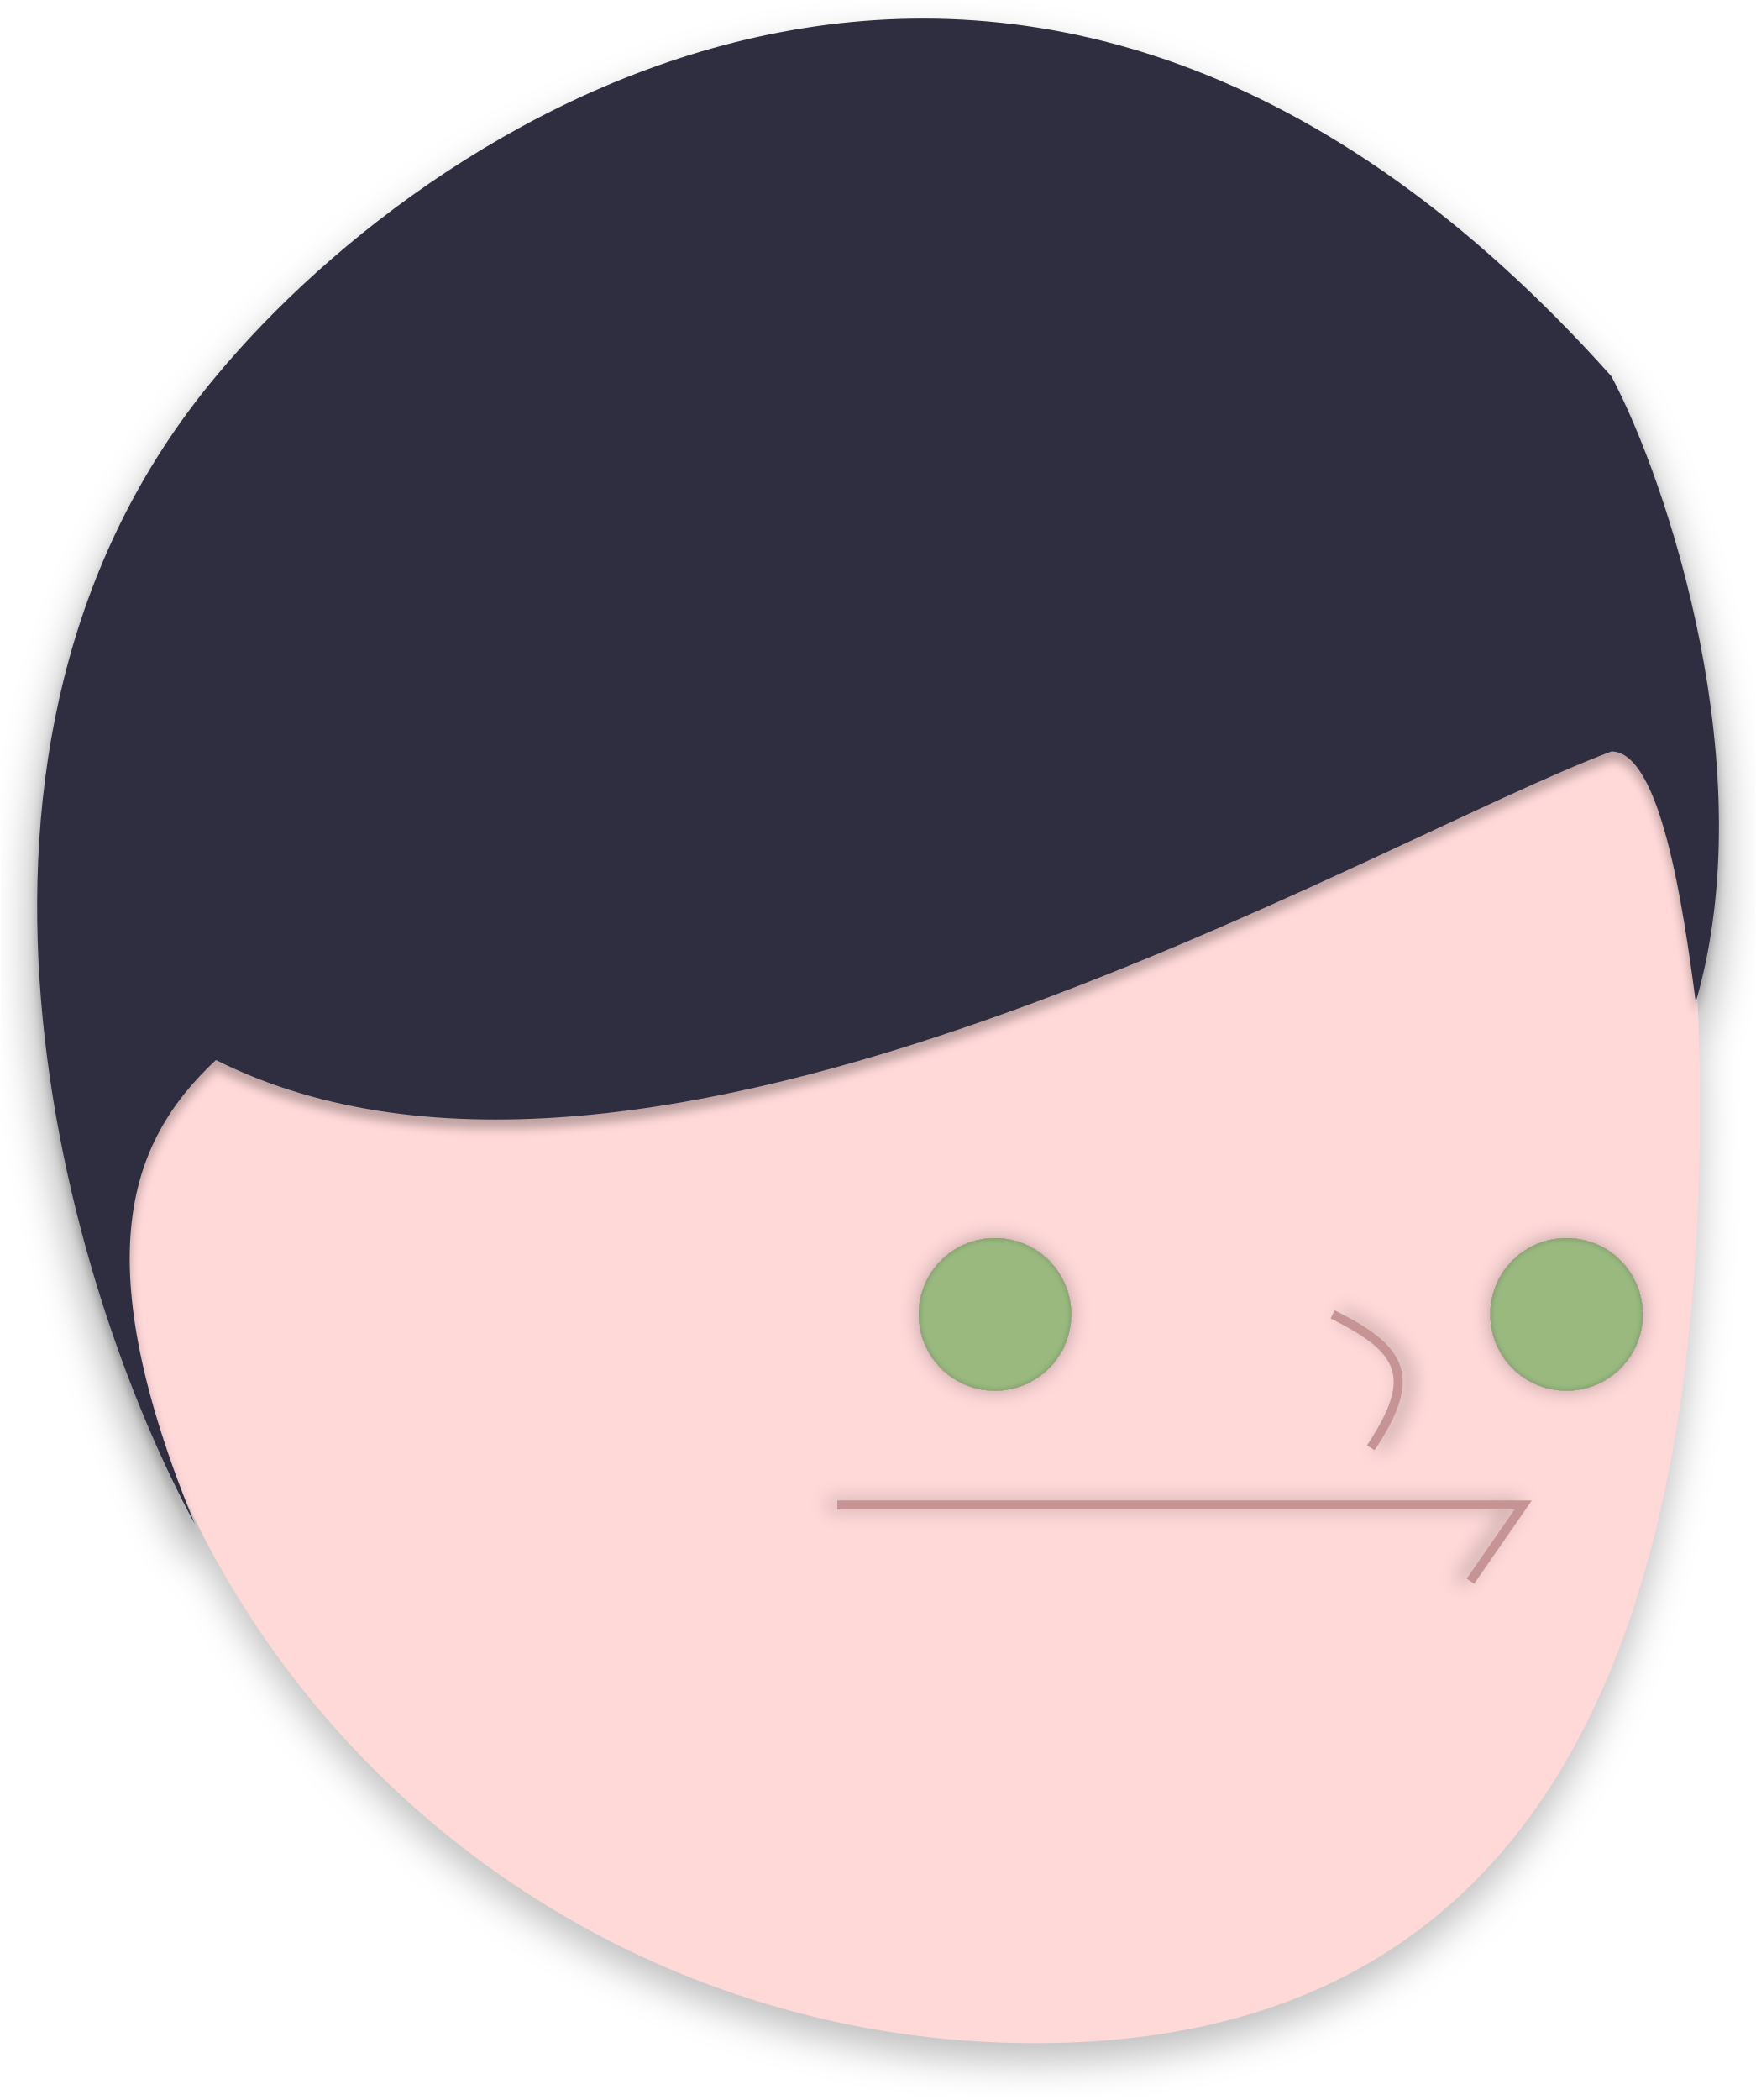
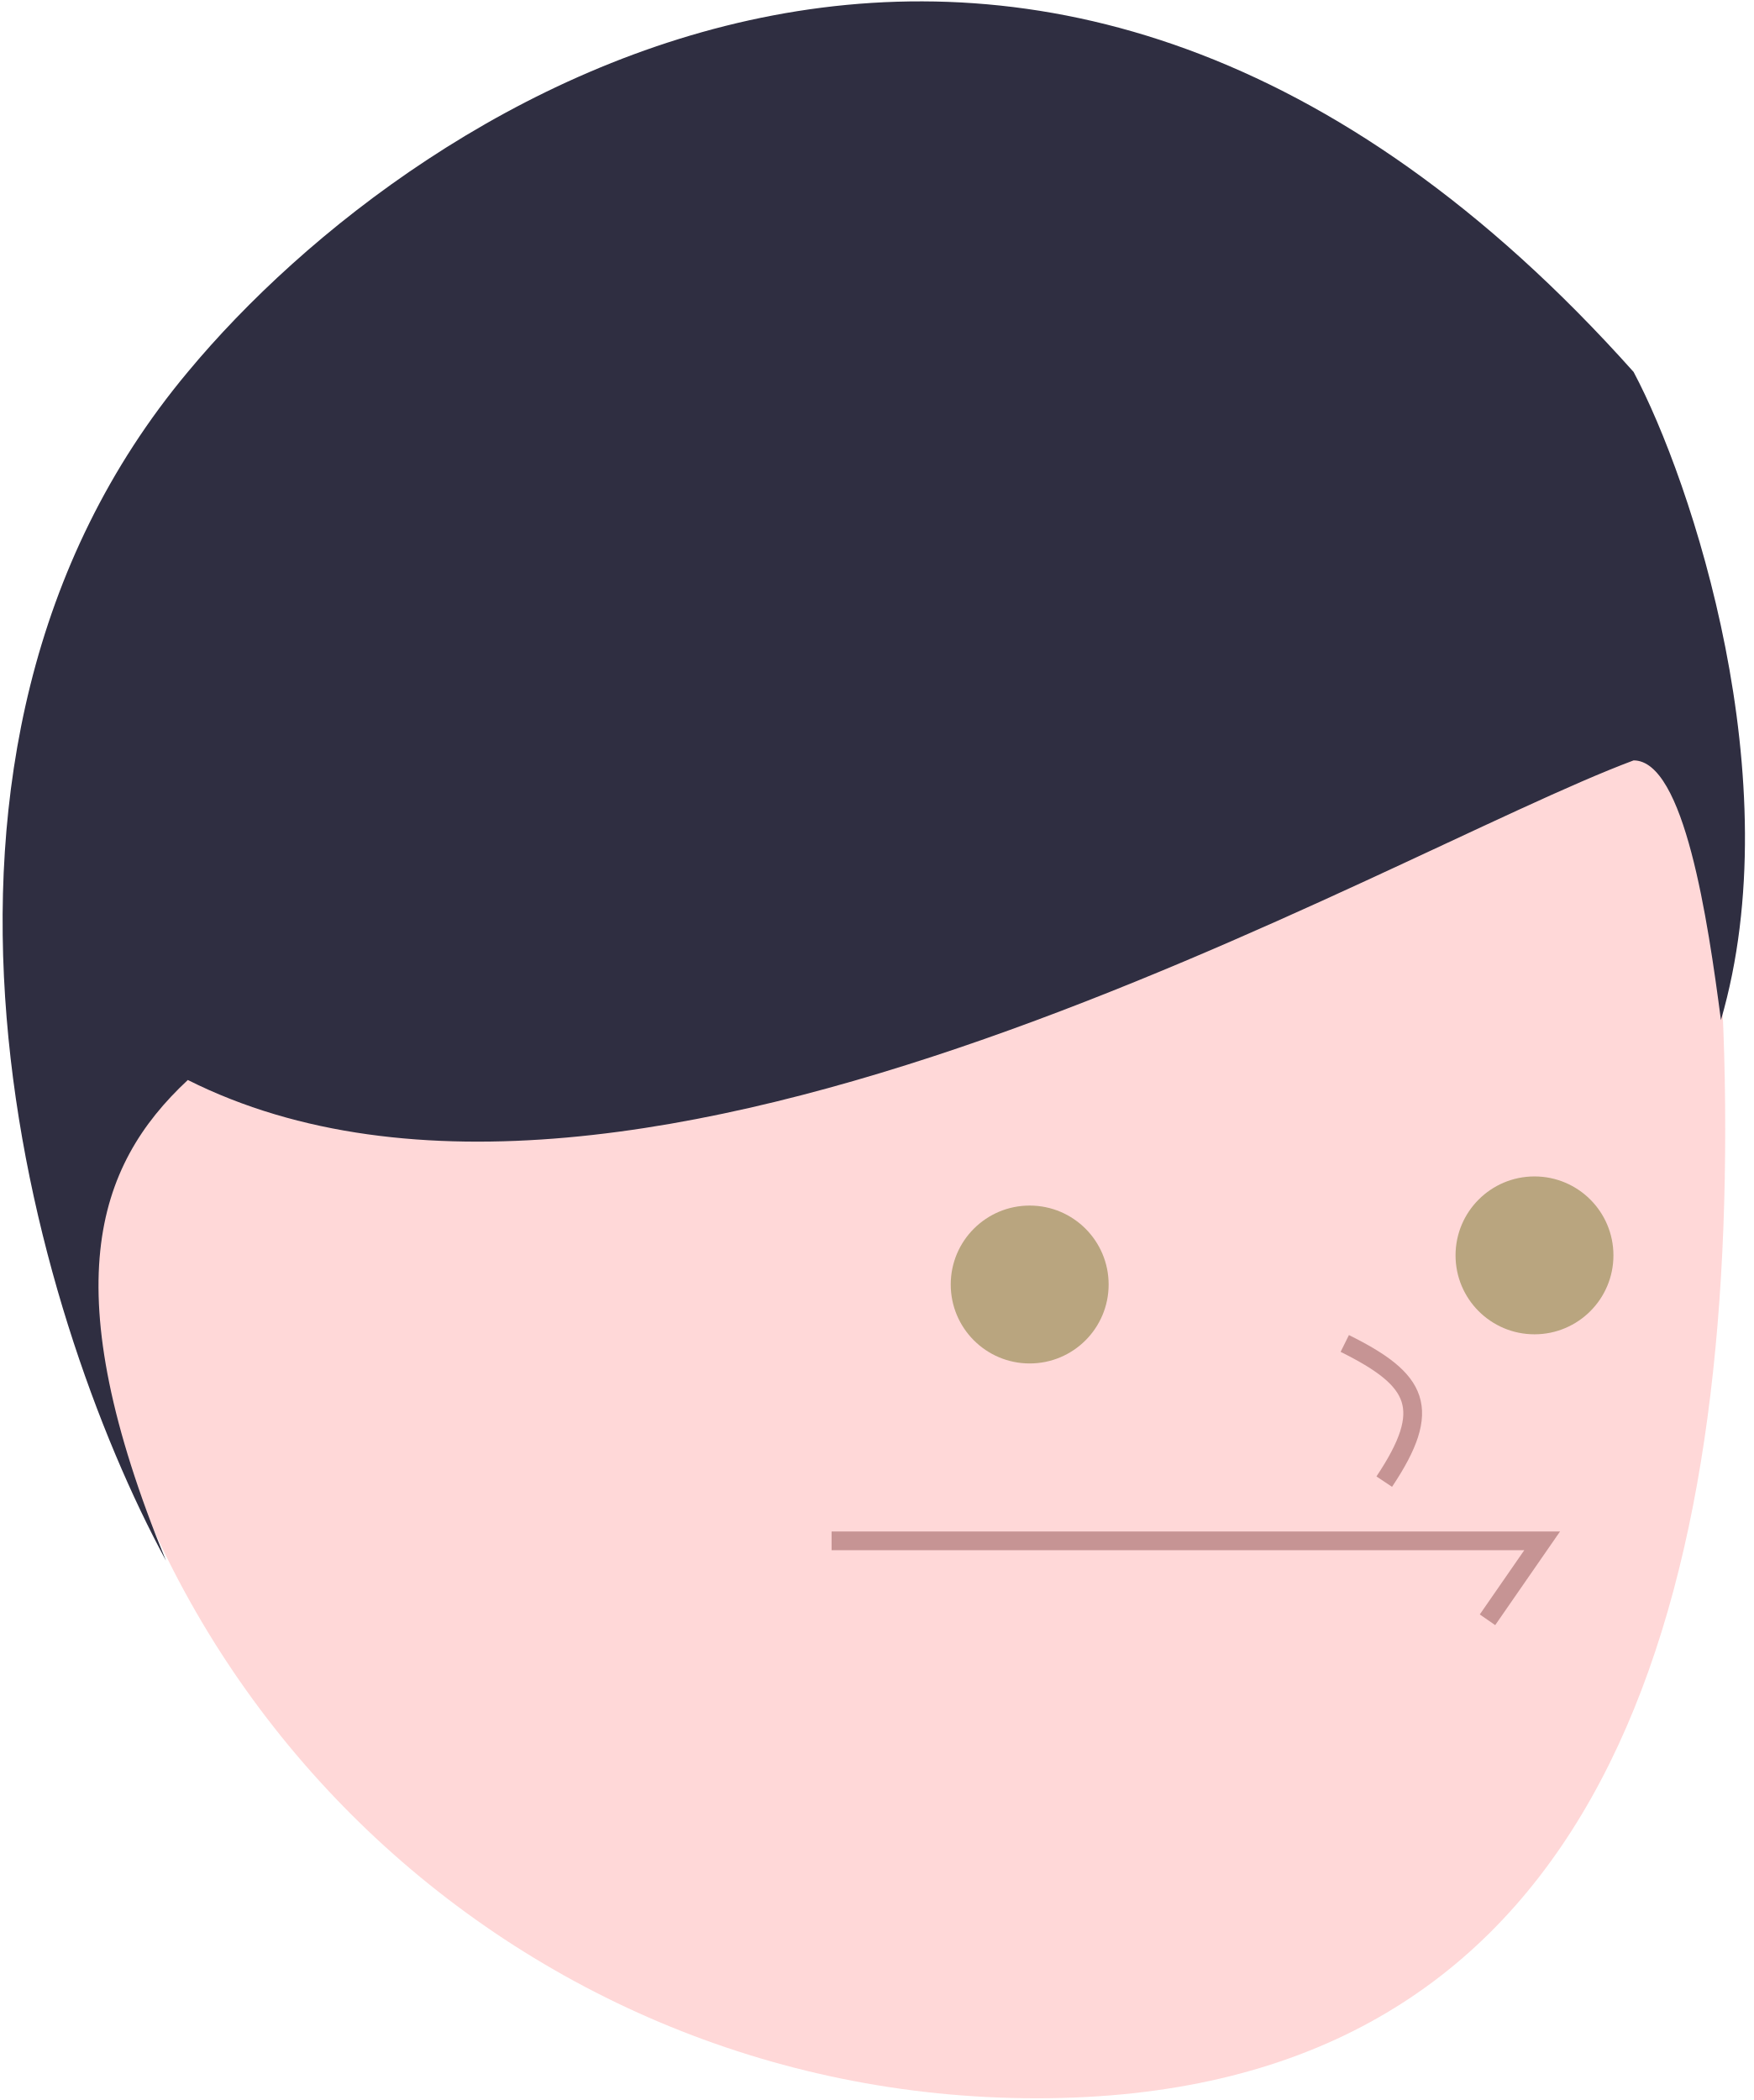
- <svg xmlns="http://www.w3.org/2000/svg" width="194" height="232" viewBox="0 0 194 232" fill="none">
-   <g filter="url(#filter0_d)">
-     <path d="M114.407 225.724C57.292 225.724 10.992 179.424 10.992 122.31C10.992 65.195 57.292 18.895 114.407 18.895C171.521 18.895 187.842 65.195 187.842 122.31C187.842 179.424 171.521 225.724 114.407 225.724Z" fill="#FFD8D8" />
-     <g filter="url(#filter1_d)">
-       <path d="M23.861 117.107C71.424 140.97 151.438 92.959 178.069 83.016C183.486 83.016 185.99 100.061 187.385 110.715C194.838 85.147 184.279 53.262 178.069 41.581C114.156 -30.008 48.633 11.752 23.861 41.581C-10.325 82.489 7.283 142.091 21.527 168.368C9.637 139.392 13.952 126.339 23.861 117.107Z" fill="#2F2E41" />
-     </g>
-     <g filter="url(#filter2_di)">
-       <path d="M109.948 153.632C114.599 153.632 118.369 149.862 118.369 145.211C118.369 140.56 114.599 136.79 109.948 136.79C105.297 136.79 101.527 140.56 101.527 145.211C101.527 149.862 105.297 153.632 109.948 153.632Z" fill="#99B97F" />
-     </g>
-     <g filter="url(#filter3_di)">
-       <path d="M173.105 153.632C177.756 153.632 181.526 149.862 181.526 145.211C181.526 140.56 177.756 136.79 173.105 136.79C168.454 136.79 164.684 140.56 164.684 145.211C164.684 149.862 168.454 153.632 173.105 153.632Z" fill="#99B97F" />
-     </g>
-   </g>
-   <g filter="url(#filter4_d)">
-     <path d="M92.526 166.263H168.316L162.486 174.684" stroke="#C69494" />
-   </g>
-   <g filter="url(#filter5_d)">
-     <path d="M147.263 145.211C155.114 149.103 156.69 152.134 151.474 159.947" stroke="#C69494" />
-   </g>
-   <defs>
-     <filter id="filter0_d" x="0.105" y="0.053" width="193.843" height="231.671" filterUnits="userSpaceOnUse" color-interpolation-filters="sRGB">
-       <feFlood flood-opacity="0" result="BackgroundImageFix" />
-       <feColorMatrix in="SourceAlpha" type="matrix" values="0 0 0 0 0 0 0 0 0 0 0 0 0 0 0 0 0 0 127 0" />
-       <feOffset dy="2" />
-       <feGaussianBlur stdDeviation="2" />
-       <feColorMatrix type="matrix" values="0 0 0 0 0 0 0 0 0 0 0 0 0 0 0 0 0 0 0.25 0" />
-       <feBlend mode="normal" in2="BackgroundImageFix" result="effect1_dropShadow" />
-       <feBlend mode="normal" in="SourceGraphic" in2="effect1_dropShadow" result="shape" />
-     </filter>
-     <filter id="filter1_d" x="3.105" y="2.053" width="187.843" height="168.315" filterUnits="userSpaceOnUse" color-interpolation-filters="sRGB">
-       <feFlood flood-opacity="0" result="BackgroundImageFix" />
-       <feColorMatrix in="SourceAlpha" type="matrix" values="0 0 0 0 0 0 0 0 0 0 0 0 0 0 0 0 0 0 127 0" />
-       <feOffset dy="1" />
-       <feGaussianBlur stdDeviation="0.5" />
-       <feColorMatrix type="matrix" values="0 0 0 0 0 0 0 0 0 0 0 0 0 0 0 0 0 0 0.25 0" />
-       <feBlend mode="normal" in2="BackgroundImageFix" result="effect1_dropShadow" />
-       <feBlend mode="normal" in="SourceGraphic" in2="effect1_dropShadow" result="shape" />
-     </filter>
-     <filter id="filter2_di" x="99.527" y="134.79" width="20.842" height="20.842" filterUnits="userSpaceOnUse" color-interpolation-filters="sRGB">
-       <feFlood flood-opacity="0" result="BackgroundImageFix" />
-       <feColorMatrix in="SourceAlpha" type="matrix" values="0 0 0 0 0 0 0 0 0 0 0 0 0 0 0 0 0 0 127 0" />
-       <feOffset />
-       <feGaussianBlur stdDeviation="1" />
-       <feColorMatrix type="matrix" values="0 0 0 0 0 0 0 0 0 0 0 0 0 0 0 0 0 0 0.25 0" />
-       <feBlend mode="normal" in2="BackgroundImageFix" result="effect1_dropShadow" />
-       <feBlend mode="normal" in="SourceGraphic" in2="effect1_dropShadow" result="shape" />
-       <feColorMatrix in="SourceAlpha" type="matrix" values="0 0 0 0 0 0 0 0 0 0 0 0 0 0 0 0 0 0 127 0" result="hardAlpha" />
-       <feOffset />
-       <feGaussianBlur stdDeviation="0.35" />
-       <feComposite in2="hardAlpha" operator="arithmetic" k2="-1" k3="1" />
-       <feColorMatrix type="matrix" values="0 0 0 0 0 0 0 0 0 0 0 0 0 0 0 0 0 0 0.25 0" />
-       <feBlend mode="normal" in2="shape" result="effect2_innerShadow" />
-     </filter>
-     <filter id="filter3_di" x="162.684" y="134.79" width="20.842" height="20.842" filterUnits="userSpaceOnUse" color-interpolation-filters="sRGB">
-       <feFlood flood-opacity="0" result="BackgroundImageFix" />
-       <feColorMatrix in="SourceAlpha" type="matrix" values="0 0 0 0 0 0 0 0 0 0 0 0 0 0 0 0 0 0 127 0" />
-       <feOffset />
-       <feGaussianBlur stdDeviation="1" />
-       <feColorMatrix type="matrix" values="0 0 0 0 0 0 0 0 0 0 0 0 0 0 0 0 0 0 0.25 0" />
-       <feBlend mode="normal" in2="BackgroundImageFix" result="effect1_dropShadow" />
-       <feBlend mode="normal" in="SourceGraphic" in2="effect1_dropShadow" result="shape" />
-       <feColorMatrix in="SourceAlpha" type="matrix" values="0 0 0 0 0 0 0 0 0 0 0 0 0 0 0 0 0 0 127 0" result="hardAlpha" />
-       <feOffset />
-       <feGaussianBlur stdDeviation="0.35" />
-       <feComposite in2="hardAlpha" operator="arithmetic" k2="-1" k3="1" />
-       <feColorMatrix type="matrix" values="0 0 0 0 0 0 0 0 0 0 0 0 0 0 0 0 0 0 0.25 0" />
-       <feBlend mode="normal" in2="shape" result="effect2_innerShadow" />
-     </filter>
-     <filter id="filter4_d" x="89.526" y="163.763" width="80.744" height="13.206" filterUnits="userSpaceOnUse" color-interpolation-filters="sRGB">
-       <feFlood flood-opacity="0" result="BackgroundImageFix" />
-       <feColorMatrix in="SourceAlpha" type="matrix" values="0 0 0 0 0 0 0 0 0 0 0 0 0 0 0 0 0 0 127 0" />
-       <feOffset dx="-1" />
-       <feGaussianBlur stdDeviation="1" />
-       <feColorMatrix type="matrix" values="0 0 0 0 0 0 0 0 0 0 0 0 0 0 0 0 0 0 0.25 0" />
-       <feBlend mode="normal" in2="BackgroundImageFix" result="effect1_dropShadow" />
-       <feBlend mode="normal" in="SourceGraphic" in2="effect1_dropShadow" result="shape" />
-     </filter>
-     <filter id="filter5_d" x="146.041" y="142.763" width="11.968" height="19.462" filterUnits="userSpaceOnUse" color-interpolation-filters="sRGB">
-       <feFlood flood-opacity="0" result="BackgroundImageFix" />
-       <feColorMatrix in="SourceAlpha" type="matrix" values="0 0 0 0 0 0 0 0 0 0 0 0 0 0 0 0 0 0 127 0" />
-       <feOffset dx="1" />
-       <feGaussianBlur stdDeviation="1" />
-       <feColorMatrix type="matrix" values="0 0 0 0 0 0 0 0 0 0 0 0 0 0 0 0 0 0 0.25 0" />
-       <feBlend mode="normal" in2="BackgroundImageFix" result="effect1_dropShadow" />
-       <feBlend mode="normal" in="SourceGraphic" in2="effect1_dropShadow" result="shape" />
-     </filter>
-   </defs>
+ <svg xmlns="http://www.w3.org/2000/svg" width="187" height="224" viewBox="0 0 187 224" fill="none">
+   <path d="M110.58 223.817C53.466 223.817 7.165 177.517 7.165 120.402C7.165 63.288 53.466 16.988 110.58 16.988C167.695 16.988 184.015 63.288 184.015 120.402C184.015 177.517 167.695 223.817 110.58 223.817Z" fill="#FFD8D8" />
+   <path d="M20.034 115.199C67.597 139.062 147.612 91.052 174.242 81.109C179.66 81.109 182.163 98.154 183.558 108.807C191.011 83.24 180.453 51.355 174.242 39.673C110.329 -31.916 44.807 9.845 20.034 39.673C-14.151 80.582 3.456 140.183 17.7 166.461C5.81 137.485 10.125 124.432 20.034 115.199Z" fill="#2F2E41" />
+   <circle cx="109.828" cy="137.015" r="8.421" fill="#B9A57F" />
+   <circle cx="163.671" cy="133.906" r="8.42" fill="#B9A57F" />
+   <path d="M88.699 164.356H164.489L158.659 172.777" stroke="#C69494" stroke-width="2" />
+   <path d="M143.436 143.303C151.287 147.196 152.863 150.227 147.647 158.04" stroke="#C69494" stroke-width="2" />
</svg>
